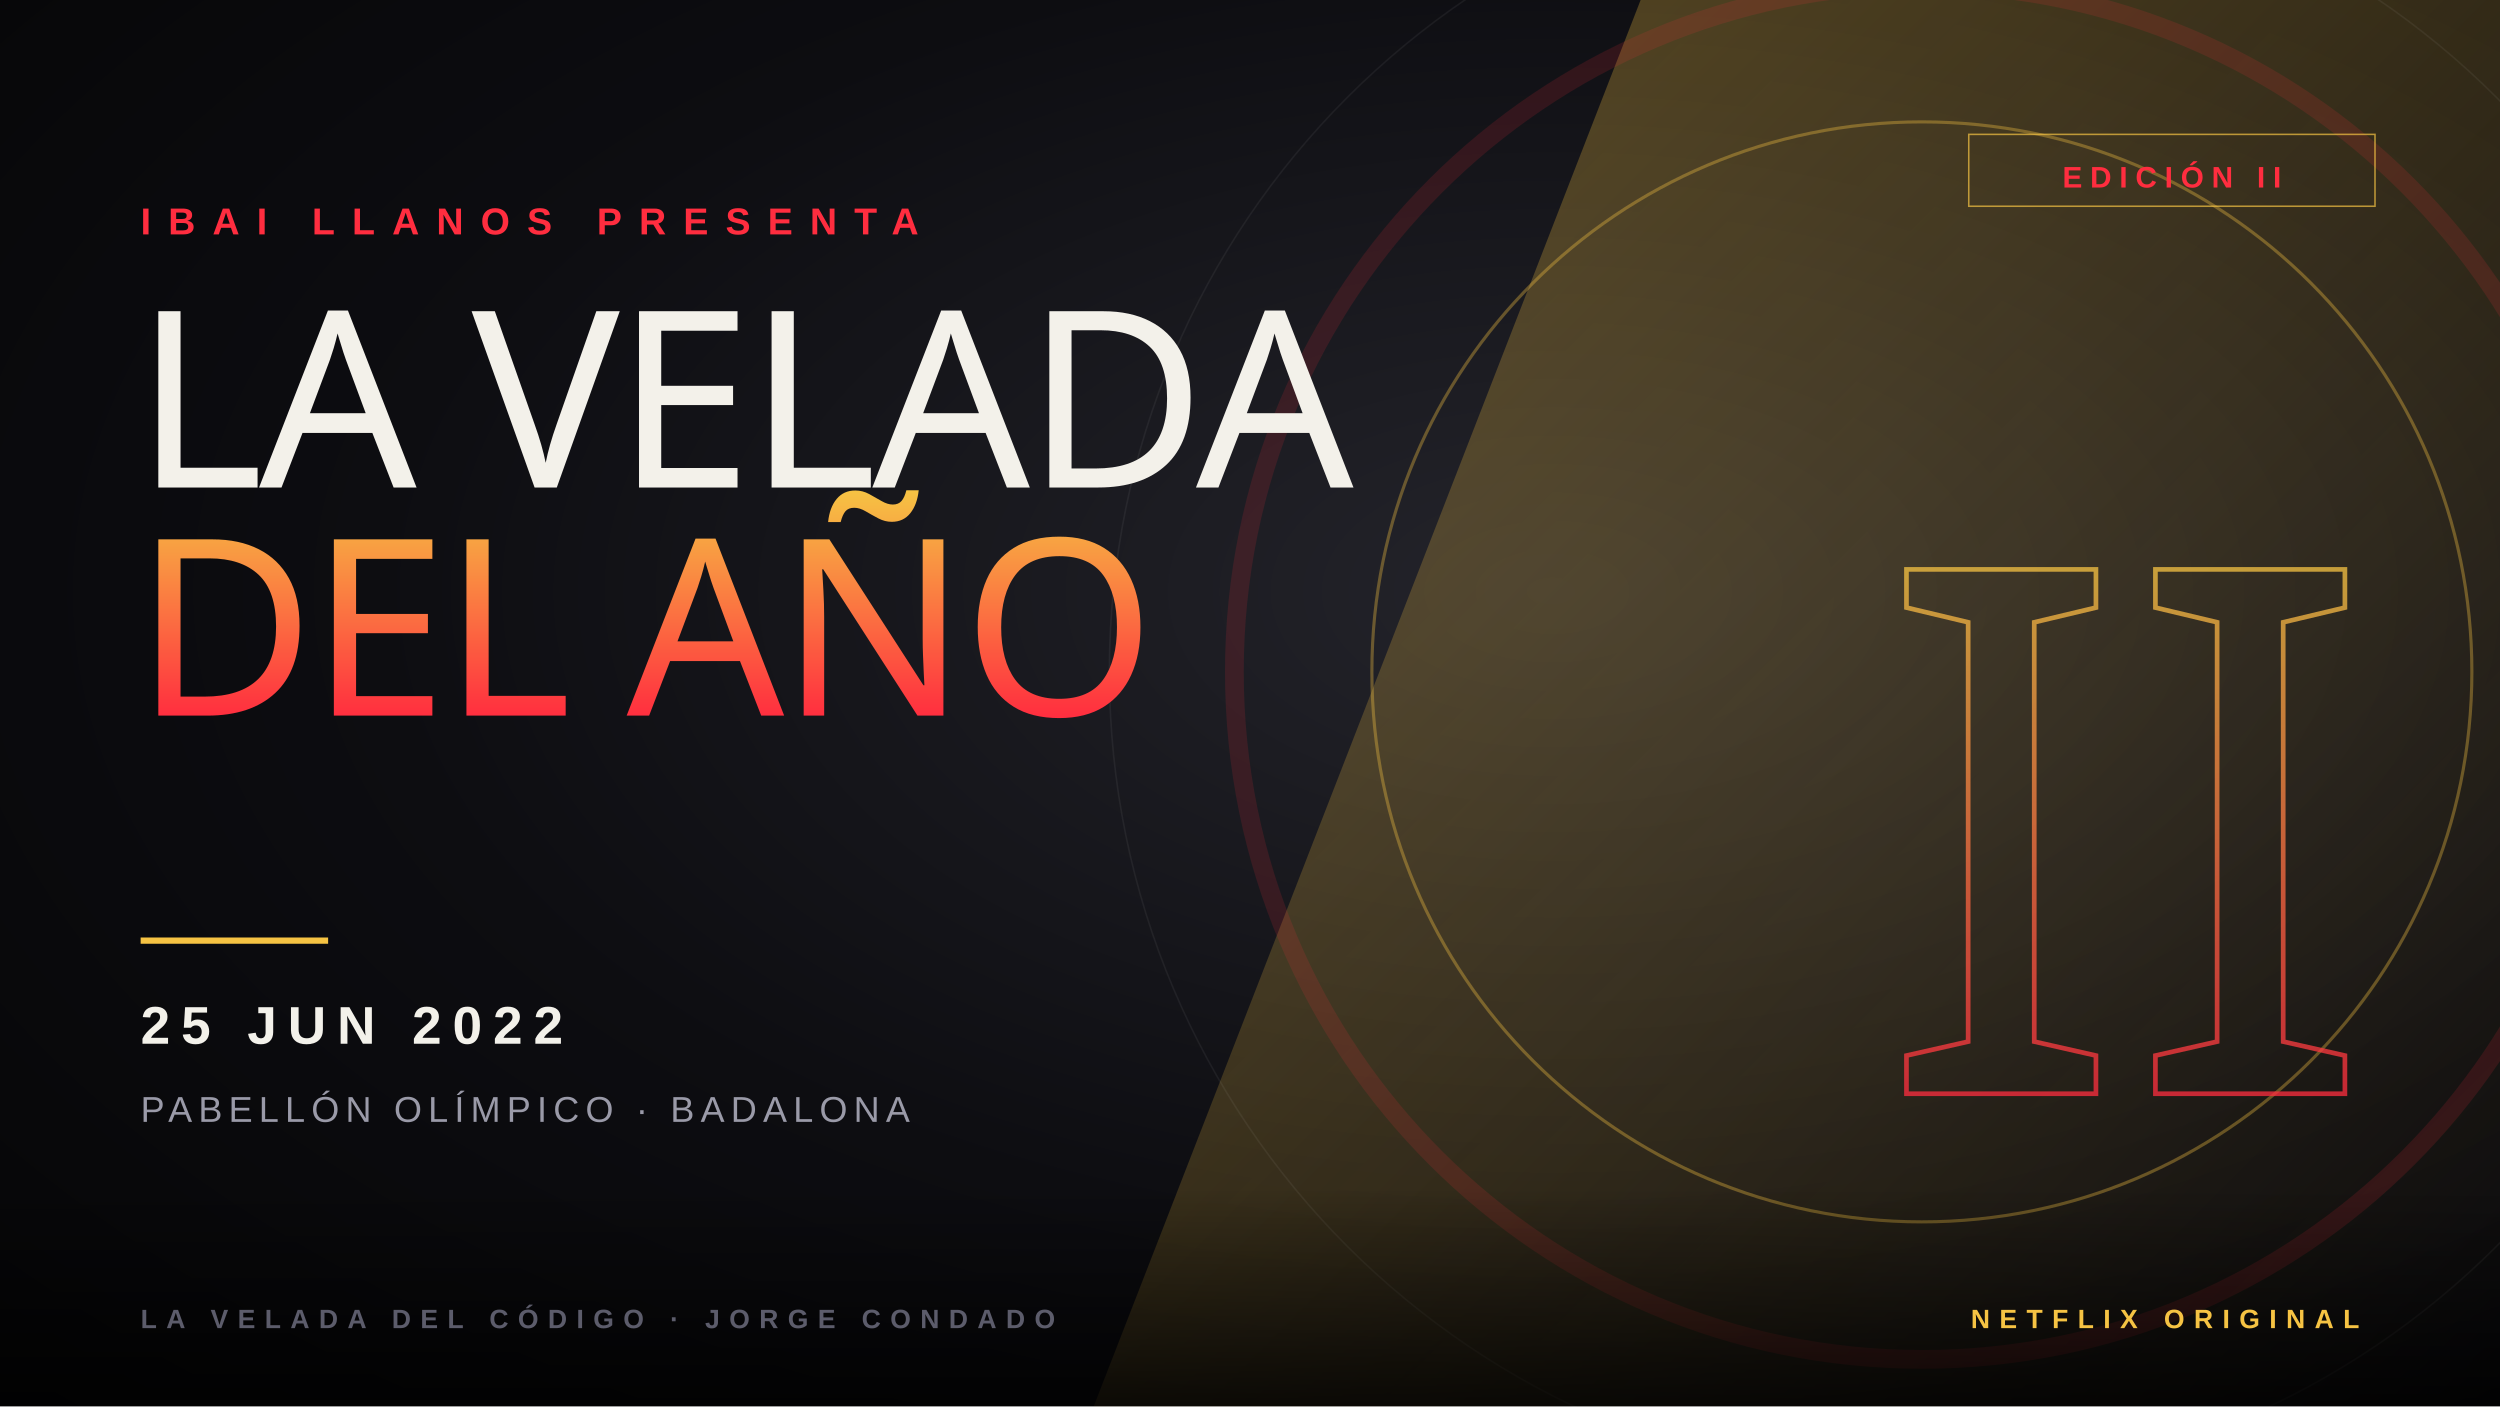
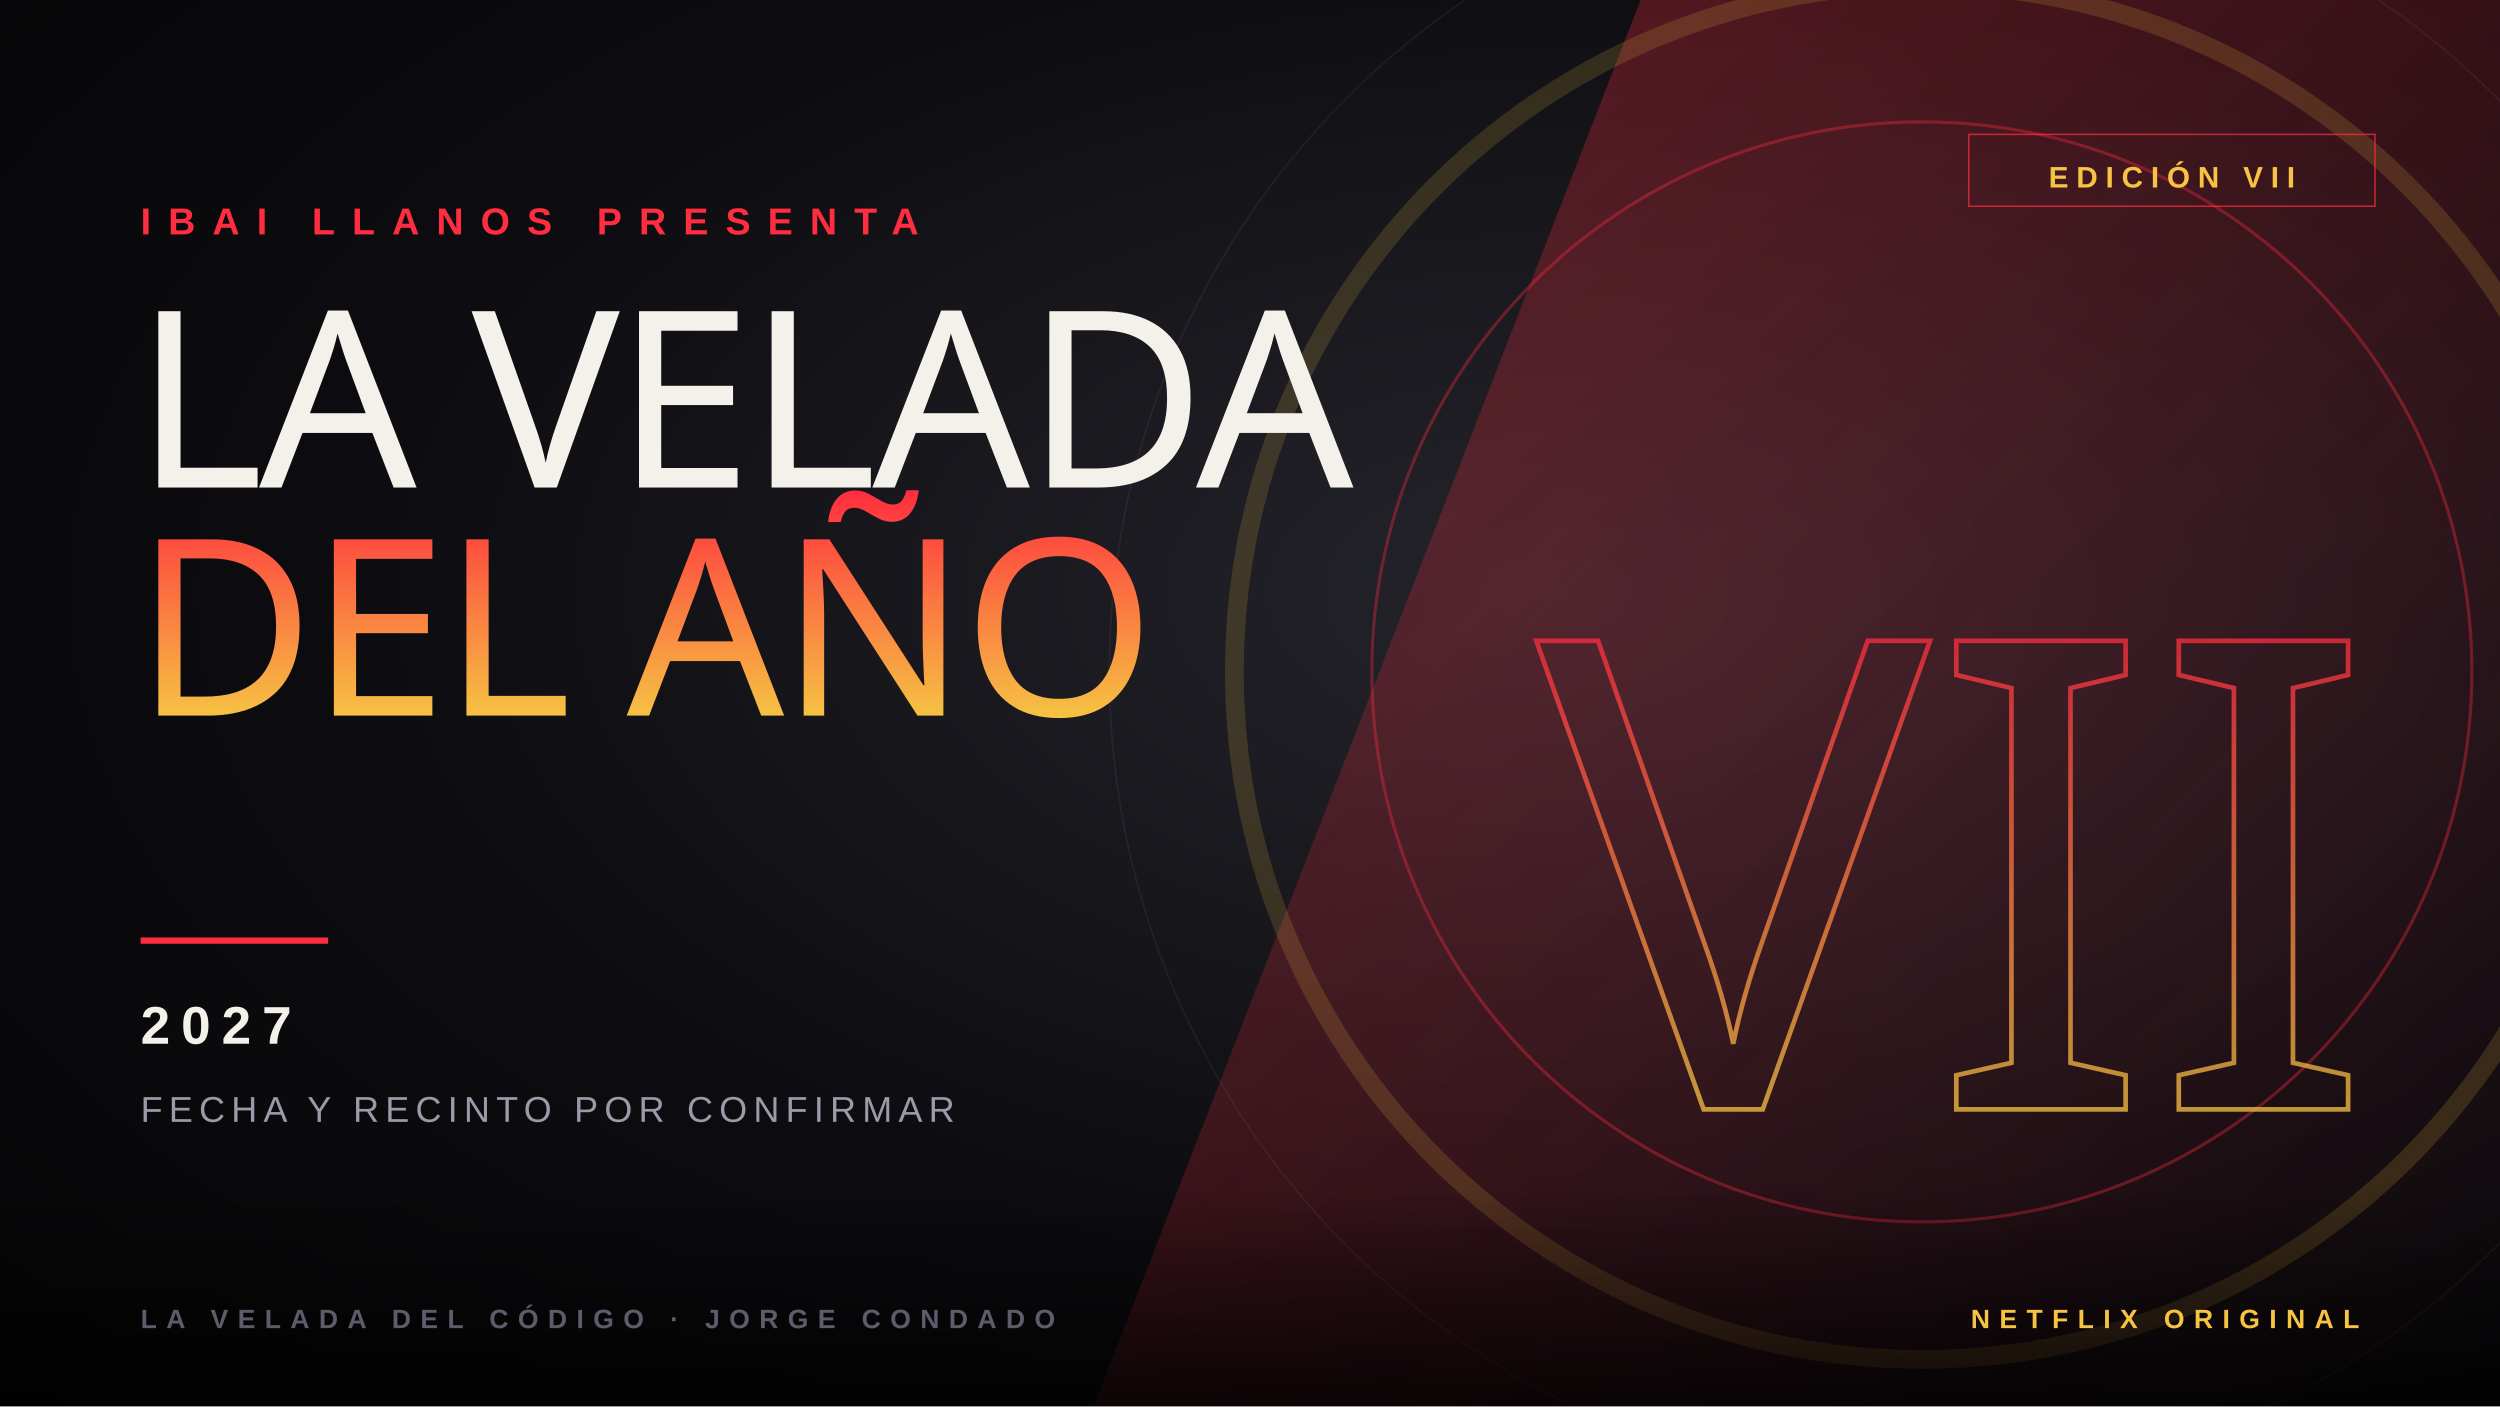
<svg xmlns="http://www.w3.org/2000/svg" width="1600" height="900" viewBox="0 0 1600 900" role="img">
  <defs>
    <radialGradient id="bg" cx="62%" cy="42%" r="85%">
      <stop offset="0%" stop-color="#24242b" />
      <stop offset="55%" stop-color="#0d0d11" />
      <stop offset="100%" stop-color="#050506" />
    </radialGradient>
    <linearGradient id="accent" x1="0" y1="0" x2="0" y2="1">
-       <stop offset="0%" stop-color="#f6c343" />
-       <stop offset="100%" stop-color="#ff2d3f" />
+       <stop offset="0%" stop-color="#ff2d3f" />
+       <stop offset="100%" stop-color="#f6c343" />
    </linearGradient>
    <linearGradient id="beam" x1="0" y1="0" x2="1" y2="1">
-       <stop offset="0%" stop-color="#f6c343" stop-opacity="0.34" />
-       <stop offset="100%" stop-color="#f6c343" stop-opacity="0" />
+       <stop offset="0%" stop-color="#ff2d3f" stop-opacity="0.34" />
+       <stop offset="100%" stop-color="#ff2d3f" stop-opacity="0" />
    </linearGradient>
    <linearGradient id="fade" x1="0" y1="0" x2="0" y2="1">
      <stop offset="0%" stop-color="#000" stop-opacity="0" />
      <stop offset="100%" stop-color="#000" stop-opacity="0.75" />
    </linearGradient>
  </defs>
  <rect width="1600" height="900" fill="url(#bg)" />
  <polygon points="1050,0 1600,0 1600,900 700,900" fill="url(#beam)" />
-   <circle cx="1230" cy="430" r="352" fill="none" stroke="#f6c343" stroke-opacity="0.35" stroke-width="2" />
-   <circle cx="1230" cy="430" r="440" fill="none" stroke="#ff2d3f" stroke-opacity="0.14" stroke-width="12" />
+   <circle cx="1230" cy="430" r="352" fill="none" stroke="#ff2d3f" stroke-opacity="0.35" stroke-width="2" />
+   <circle cx="1230" cy="430" r="440" fill="none" stroke="#f6c343" stroke-opacity="0.16" stroke-width="12" />
  <circle cx="1230" cy="430" r="520" fill="none" stroke="#f3f1ea" stroke-opacity="0.06" stroke-width="1" />
  <g fill="#f3f1ea" font-family="'Arial Black', Impact, Haettenschweiler, sans-serif">
    <text x="90" y="150" font-family="Arial, Helvetica, sans-serif" font-size="24" font-weight="700" letter-spacing="11" fill="#ff2d3f">IBAI LLANOS PRESENTA</text>
    <text x="86" y="312" font-size="158" letter-spacing="-3">LA VELADA</text>
    <text x="86" y="458" font-size="158" letter-spacing="-3" fill="url(#accent)">DEL AÑO</text>
  </g>
-   <text x="1520" y="700" text-anchor="end" font-family="'Arial Black', Impact, Haettenschweiler, sans-serif" font-size="470" fill="none" stroke="url(#accent)" stroke-width="3" stroke-opacity="0.75">II</text>
-   <rect x="90" y="600" width="120" height="4" fill="#f6c343" />
-   <text x="90" y="668" font-family="Arial, Helvetica, sans-serif" font-size="34" font-weight="700" letter-spacing="7" fill="#f3f1ea">25 JUN 2022</text>
-   <text x="90" y="718" font-family="Arial, Helvetica, sans-serif" font-size="23" font-weight="500" letter-spacing="4" fill="#9a9aa8">PABELLÓN OLÍMPICO · BADALONA</text>
+   <text x="1520" y="710" text-anchor="end" font-family="'Arial Black', Impact, Haettenschweiler, sans-serif" font-size="420" fill="none" stroke="url(#accent)" stroke-width="3" stroke-opacity="0.75">VII</text>
+   <rect x="90" y="600" width="120" height="4" fill="#ff2d3f" />
+   <text x="90" y="668" font-family="Arial, Helvetica, sans-serif" font-size="34" font-weight="700" letter-spacing="7" fill="#f3f1ea">2027</text>
+   <text x="90" y="718" font-family="Arial, Helvetica, sans-serif" font-size="23" font-weight="500" letter-spacing="4" fill="#9a9aa8">FECHA Y RECINTO POR CONFIRMAR</text>
  <g transform="translate(1520,120)">
-     <rect x="-260" y="-34" width="260" height="46" fill="none" stroke="#f6c343" stroke-opacity="0.7" />
-     <text x="-130" y="0" text-anchor="middle" font-family="Arial, Helvetica, sans-serif" font-size="19" font-weight="700" letter-spacing="5" fill="#ff2d3f">EDICIÓN II</text>
+     <rect x="-260" y="-34" width="260" height="46" fill="none" stroke="#ff2d3f" stroke-opacity="0.7" />
+     <text x="-130" y="0" text-anchor="middle" font-family="Arial, Helvetica, sans-serif" font-size="19" font-weight="700" letter-spacing="5" fill="#f6c343">EDICIÓN VII</text>
  </g>
  <rect y="760" width="1600" height="140" fill="url(#fade)" />
  <text x="90" y="850" font-family="Arial, Helvetica, sans-serif" font-size="17" font-weight="700" letter-spacing="6" fill="#5c5c6b">LA VELADA DEL CÓDIGO · JORGE CONDADO</text>
  <text x="1510" y="850" text-anchor="end" font-family="Arial, Helvetica, sans-serif" font-size="17" font-weight="700" letter-spacing="6" fill="#f6c343">NETFLIX ORIGINAL</text>
</svg>
